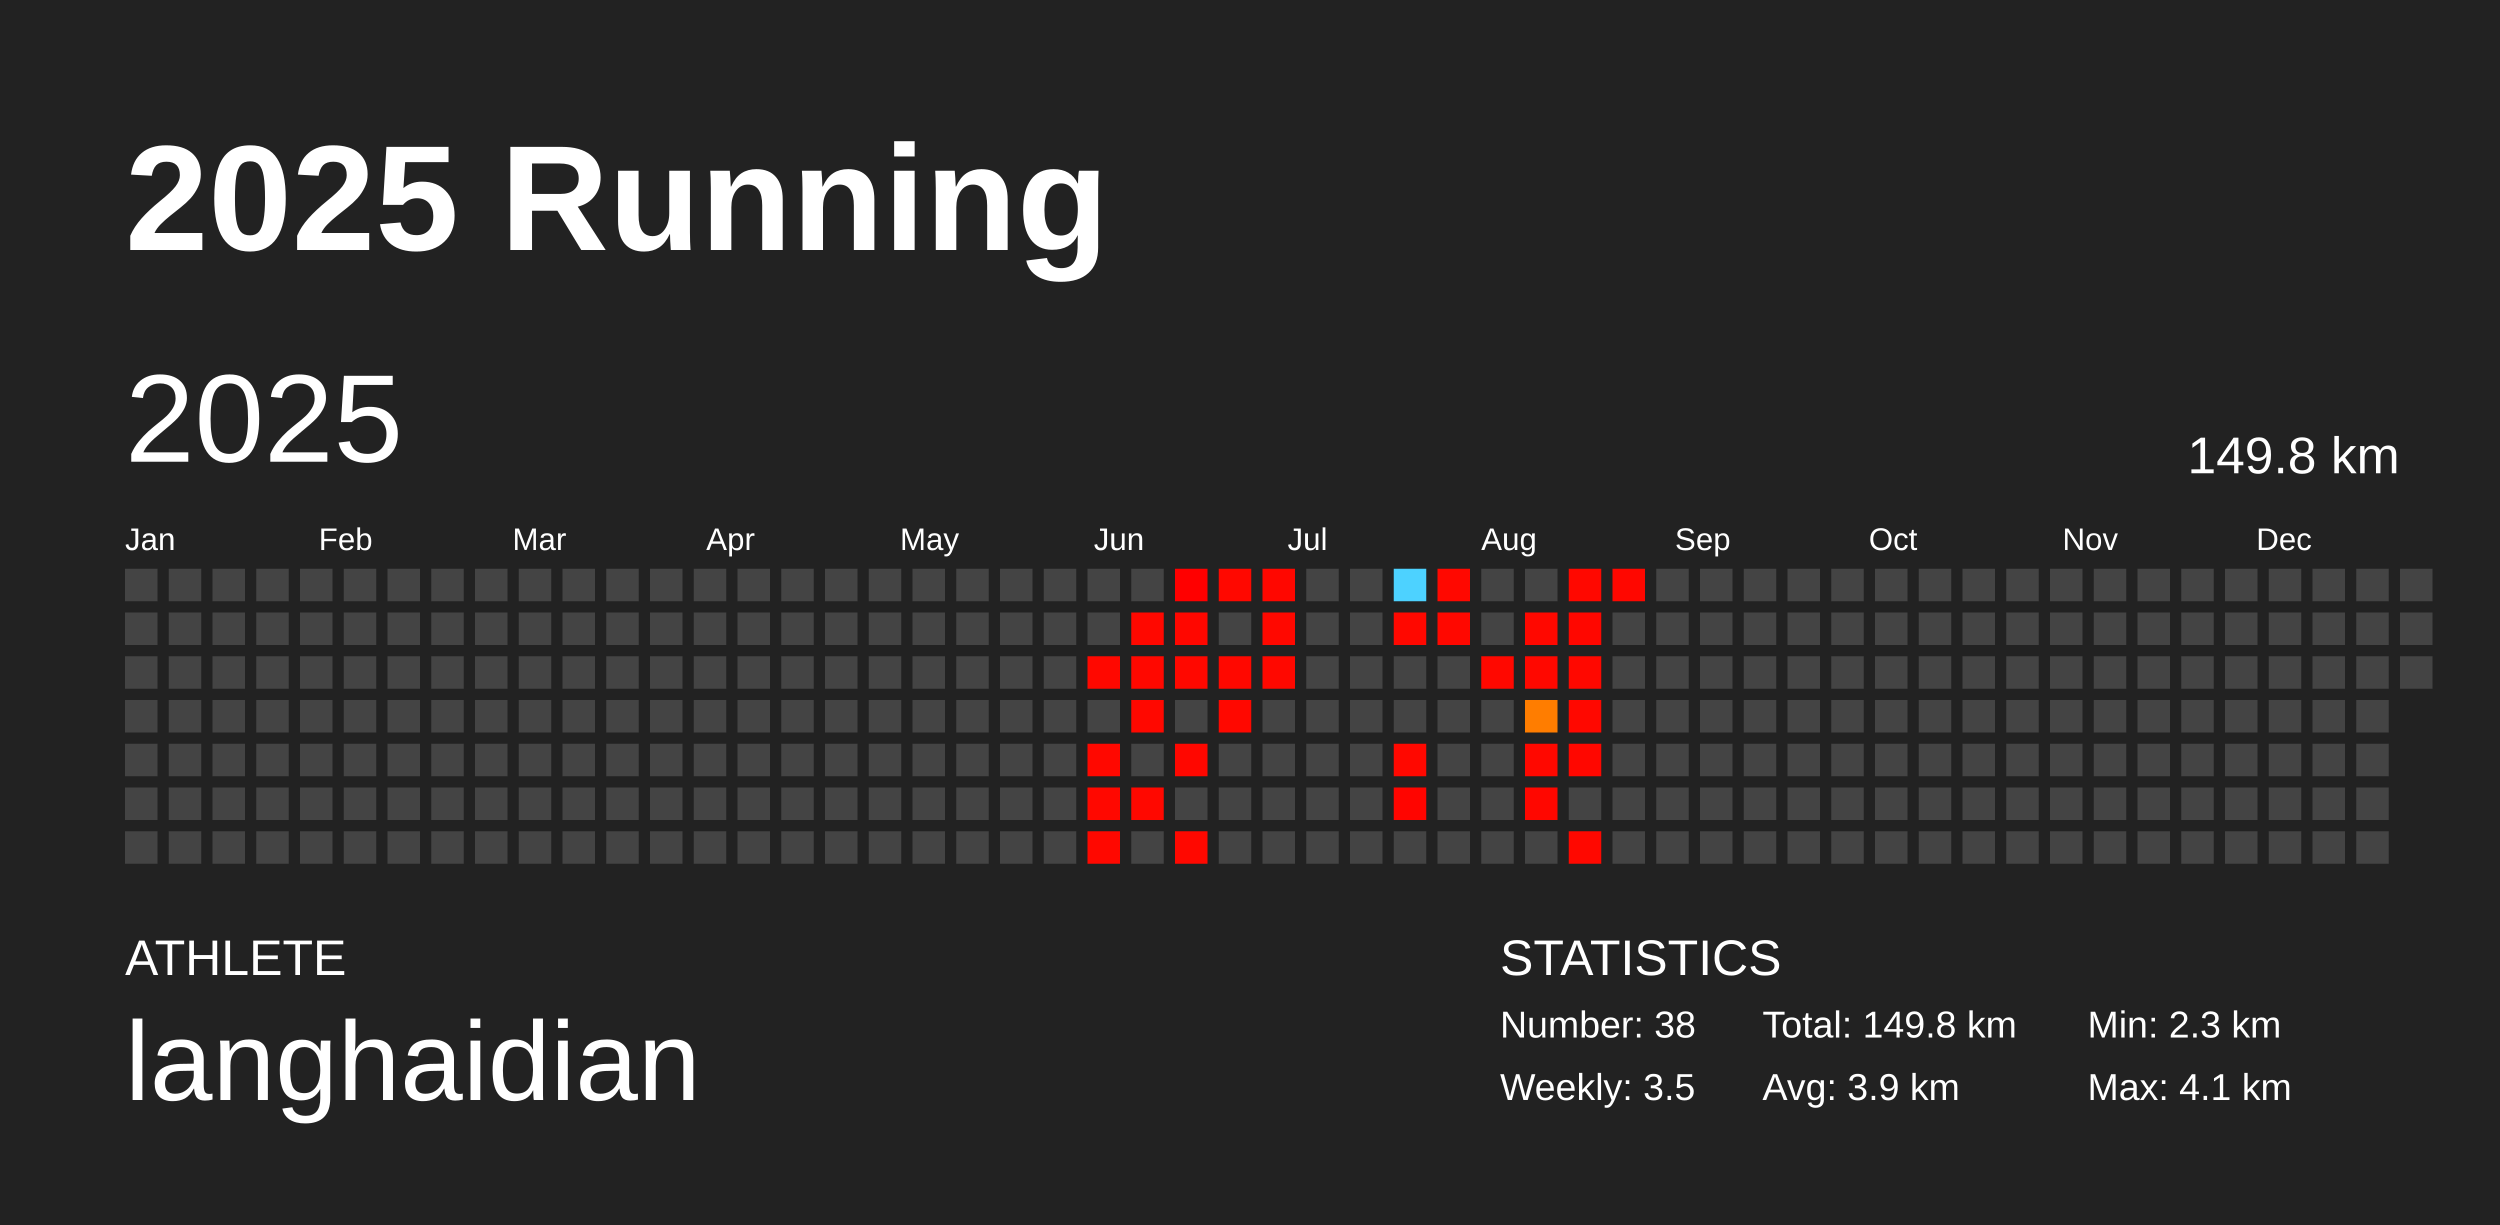
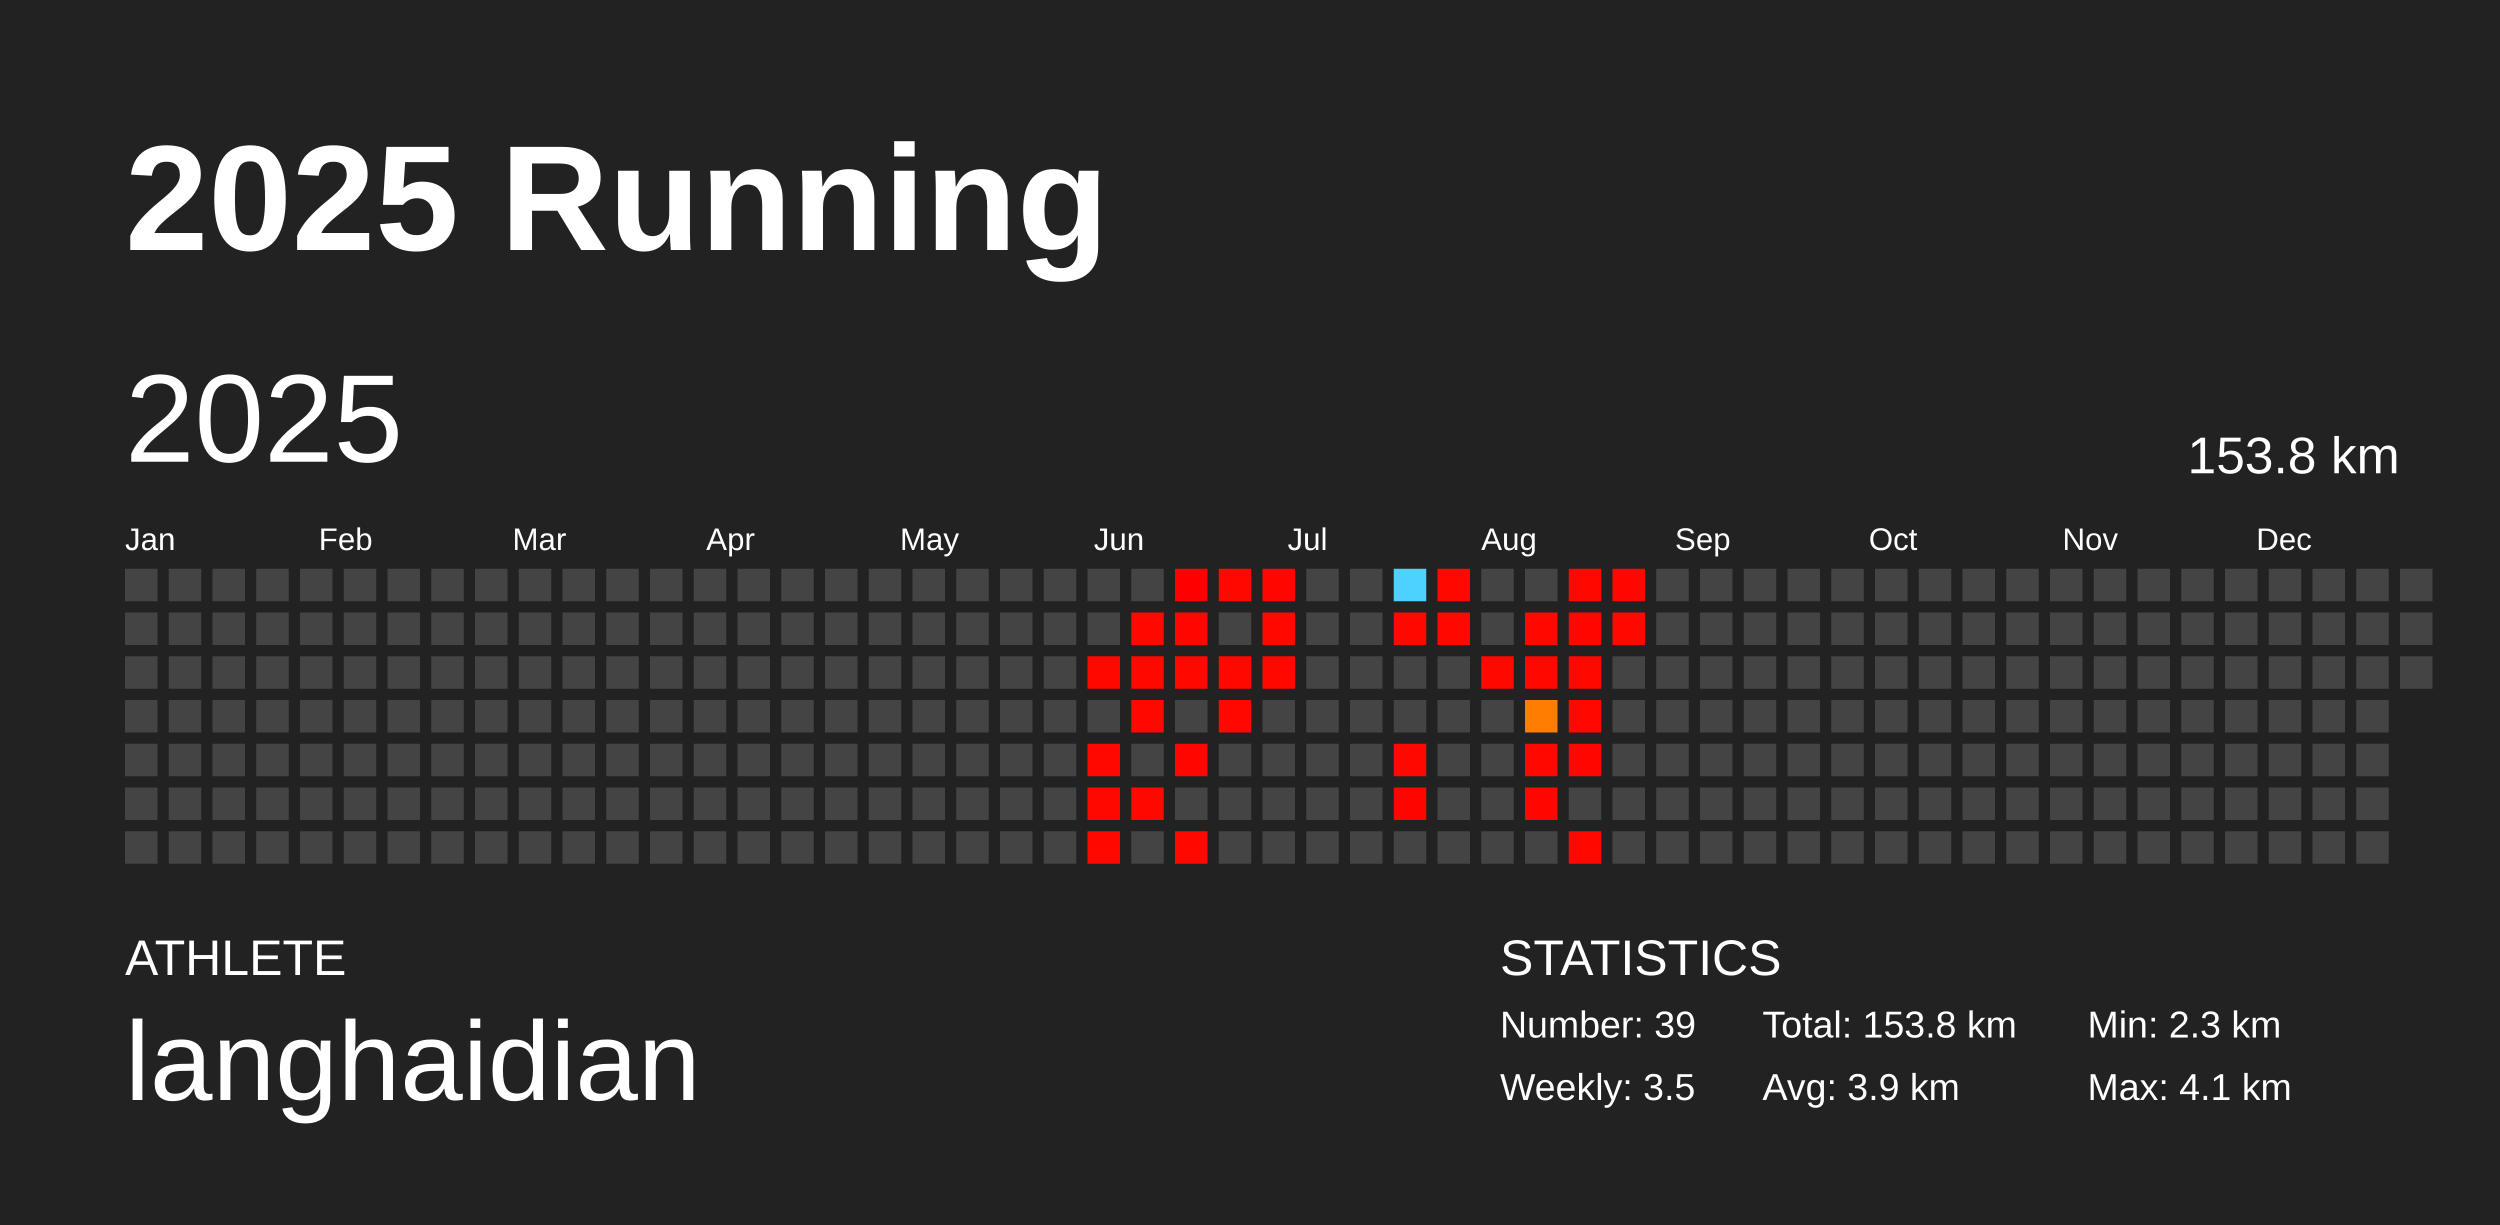
<svg xmlns="http://www.w3.org/2000/svg" baseProfile="full" height="98mm" version="1.1" viewBox="0,0,200,98" width="200mm">
  <defs />
  <rect fill="#222222" height="98" width="200" x="0" y="0" />
  <text fill="#FFFFFF" style="font-size:12px; font-family:Arial; font-weight:bold;" x="10" y="20">2025 Running</text>
  <text fill="#FFFFFF" style="font-size:4px; font-family:Arial" x="10" y="78">ATHLETE</text>
  <text fill="#FFFFFF" style="font-size:9px; font-family:Arial" x="10" y="88">langhaidian</text>
  <text fill="#FFFFFF" style="font-size:4px; font-family:Arial" x="120" y="78">STATISTICS</text>
-   <text fill="#FFFFFF" style="font-size:3px; font-family:Arial" x="120" y="83">Number: 38</text>
+   <text fill="#FFFFFF" style="font-size:3px; font-family:Arial" x="120" y="83">Number: 39</text>
  <text fill="#FFFFFF" style="font-size:3px; font-family:Arial" x="120" y="88">Weekly: 3.5</text>
-   <text fill="#FFFFFF" style="font-size:3px; font-family:Arial" x="141" y="83">Total: 149.8 km</text>
+   <text fill="#FFFFFF" style="font-size:3px; font-family:Arial" x="141" y="83">Total: 153.8 km</text>
  <text fill="#FFFFFF" style="font-size:3px; font-family:Arial" x="141" y="88">Avg: 3.9 km</text>
  <text fill="#FFFFFF" style="font-size:3px; font-family:Arial" x="167" y="83">Min: 2.3 km</text>
  <text fill="#FFFFFF" style="font-size:3px; font-family:Arial" x="167" y="88">Max: 4.1 km</text>
  <text dominant-baseline="hanging" fill="#FFFFFF" style="font-size:10.0px; font-family:Arial;" x="10" y="30">2025</text>
-   <text dominant-baseline="hanging" fill="#FFFFFF" style="font-size:4.125px; font-family:Arial;" x="175" y="35">149.8 km</text>
+   <text dominant-baseline="hanging" fill="#FFFFFF" style="font-size:4.125px; font-family:Arial;" x="175" y="35">153.8 km</text>
  <text fill="#FFFFFF" style="font-size:2.5px; font-family:Arial" x="10.0" y="44">Jan</text>
  <text fill="#FFFFFF" style="font-size:2.5px; font-family:Arial" x="25.5" y="44">Feb</text>
  <text fill="#FFFFFF" style="font-size:2.5px; font-family:Arial" x="41.0" y="44">Mar</text>
  <text fill="#FFFFFF" style="font-size:2.5px; font-family:Arial" x="56.5" y="44">Apr</text>
  <text fill="#FFFFFF" style="font-size:2.5px; font-family:Arial" x="72.0" y="44">May</text>
  <text fill="#FFFFFF" style="font-size:2.5px; font-family:Arial" x="87.5" y="44">Jun</text>
  <text fill="#FFFFFF" style="font-size:2.5px; font-family:Arial" x="103.0" y="44">Jul</text>
  <text fill="#FFFFFF" style="font-size:2.5px; font-family:Arial" x="118.5" y="44">Aug</text>
  <text fill="#FFFFFF" style="font-size:2.5px; font-family:Arial" x="134.0" y="44">Sep</text>
  <text fill="#FFFFFF" style="font-size:2.5px; font-family:Arial" x="149.5" y="44">Oct</text>
  <text fill="#FFFFFF" style="font-size:2.5px; font-family:Arial" x="165.0" y="44">Nov</text>
  <text fill="#FFFFFF" style="font-size:2.5px; font-family:Arial" x="180.5" y="44">Dec</text>
  <rect fill="#444444" height="2.6" width="2.6" x="10.0" y="45.5" />
  <rect fill="#444444" height="2.6" width="2.6" x="10.0" y="49.0" />
  <rect fill="#444444" height="2.6" width="2.6" x="10.0" y="52.5" />
  <rect fill="#444444" height="2.6" width="2.6" x="10.0" y="56.0" />
  <rect fill="#444444" height="2.6" width="2.6" x="10.0" y="59.5" />
  <rect fill="#444444" height="2.6" width="2.6" x="10.0" y="63.0" />
  <rect fill="#444444" height="2.6" width="2.6" x="10.0" y="66.5" />
  <rect fill="#444444" height="2.6" width="2.6" x="13.5" y="45.5" />
  <rect fill="#444444" height="2.6" width="2.6" x="13.5" y="49.0" />
  <rect fill="#444444" height="2.6" width="2.6" x="13.5" y="52.5" />
  <rect fill="#444444" height="2.6" width="2.6" x="13.5" y="56.0" />
  <rect fill="#444444" height="2.6" width="2.6" x="13.5" y="59.5" />
  <rect fill="#444444" height="2.6" width="2.6" x="13.5" y="63.0" />
  <rect fill="#444444" height="2.6" width="2.6" x="13.5" y="66.5" />
  <rect fill="#444444" height="2.6" width="2.6" x="17.0" y="45.5" />
  <rect fill="#444444" height="2.6" width="2.6" x="17.0" y="49.0" />
  <rect fill="#444444" height="2.6" width="2.6" x="17.0" y="52.5" />
  <rect fill="#444444" height="2.6" width="2.6" x="17.0" y="56.0" />
  <rect fill="#444444" height="2.6" width="2.6" x="17.0" y="59.5" />
  <rect fill="#444444" height="2.6" width="2.6" x="17.0" y="63.0" />
  <rect fill="#444444" height="2.6" width="2.6" x="17.0" y="66.5" />
  <rect fill="#444444" height="2.6" width="2.6" x="20.5" y="45.5" />
  <rect fill="#444444" height="2.6" width="2.6" x="20.5" y="49.0" />
  <rect fill="#444444" height="2.6" width="2.6" x="20.5" y="52.5" />
  <rect fill="#444444" height="2.6" width="2.6" x="20.5" y="56.0" />
  <rect fill="#444444" height="2.6" width="2.6" x="20.5" y="59.5" />
  <rect fill="#444444" height="2.6" width="2.6" x="20.5" y="63.0" />
  <rect fill="#444444" height="2.6" width="2.6" x="20.5" y="66.5" />
  <rect fill="#444444" height="2.6" width="2.6" x="24.0" y="45.5" />
  <rect fill="#444444" height="2.6" width="2.6" x="24.0" y="49.0" />
  <rect fill="#444444" height="2.6" width="2.6" x="24.0" y="52.5" />
  <rect fill="#444444" height="2.6" width="2.6" x="24.0" y="56.0" />
  <rect fill="#444444" height="2.6" width="2.6" x="24.0" y="59.5" />
  <rect fill="#444444" height="2.6" width="2.6" x="24.0" y="63.0" />
  <rect fill="#444444" height="2.6" width="2.6" x="24.0" y="66.5" />
  <rect fill="#444444" height="2.6" width="2.6" x="27.5" y="45.5" />
  <rect fill="#444444" height="2.6" width="2.6" x="27.5" y="49.0" />
  <rect fill="#444444" height="2.6" width="2.6" x="27.5" y="52.5" />
  <rect fill="#444444" height="2.6" width="2.6" x="27.5" y="56.0" />
  <rect fill="#444444" height="2.6" width="2.6" x="27.5" y="59.5" />
  <rect fill="#444444" height="2.6" width="2.6" x="27.5" y="63.0" />
  <rect fill="#444444" height="2.6" width="2.6" x="27.5" y="66.5" />
  <rect fill="#444444" height="2.6" width="2.6" x="31.0" y="45.5" />
  <rect fill="#444444" height="2.6" width="2.6" x="31.0" y="49.0" />
  <rect fill="#444444" height="2.6" width="2.6" x="31.0" y="52.5" />
  <rect fill="#444444" height="2.6" width="2.6" x="31.0" y="56.0" />
  <rect fill="#444444" height="2.6" width="2.6" x="31.0" y="59.5" />
  <rect fill="#444444" height="2.6" width="2.6" x="31.0" y="63.0" />
  <rect fill="#444444" height="2.6" width="2.6" x="31.0" y="66.5" />
  <rect fill="#444444" height="2.6" width="2.6" x="34.5" y="45.5" />
  <rect fill="#444444" height="2.6" width="2.6" x="34.5" y="49.0" />
  <rect fill="#444444" height="2.6" width="2.6" x="34.5" y="52.5" />
  <rect fill="#444444" height="2.6" width="2.6" x="34.5" y="56.0" />
  <rect fill="#444444" height="2.6" width="2.6" x="34.5" y="59.5" />
  <rect fill="#444444" height="2.6" width="2.6" x="34.5" y="63.0" />
  <rect fill="#444444" height="2.6" width="2.6" x="34.5" y="66.5" />
  <rect fill="#444444" height="2.6" width="2.6" x="38.0" y="45.5" />
  <rect fill="#444444" height="2.6" width="2.6" x="38.0" y="49.0" />
  <rect fill="#444444" height="2.6" width="2.6" x="38.0" y="52.5" />
  <rect fill="#444444" height="2.6" width="2.6" x="38.0" y="56.0" />
  <rect fill="#444444" height="2.6" width="2.6" x="38.0" y="59.5" />
  <rect fill="#444444" height="2.6" width="2.6" x="38.0" y="63.0" />
  <rect fill="#444444" height="2.6" width="2.6" x="38.0" y="66.5" />
  <rect fill="#444444" height="2.6" width="2.6" x="41.5" y="45.5" />
  <rect fill="#444444" height="2.6" width="2.6" x="41.5" y="49.0" />
  <rect fill="#444444" height="2.6" width="2.6" x="41.5" y="52.5" />
  <rect fill="#444444" height="2.6" width="2.6" x="41.5" y="56.0" />
  <rect fill="#444444" height="2.6" width="2.6" x="41.5" y="59.5" />
  <rect fill="#444444" height="2.6" width="2.6" x="41.5" y="63.0" />
  <rect fill="#444444" height="2.6" width="2.6" x="41.5" y="66.5" />
  <rect fill="#444444" height="2.6" width="2.6" x="45.0" y="45.5" />
  <rect fill="#444444" height="2.6" width="2.6" x="45.0" y="49.0" />
  <rect fill="#444444" height="2.6" width="2.6" x="45.0" y="52.5" />
  <rect fill="#444444" height="2.6" width="2.6" x="45.0" y="56.0" />
  <rect fill="#444444" height="2.6" width="2.6" x="45.0" y="59.5" />
  <rect fill="#444444" height="2.6" width="2.6" x="45.0" y="63.0" />
  <rect fill="#444444" height="2.6" width="2.6" x="45.0" y="66.5" />
  <rect fill="#444444" height="2.6" width="2.6" x="48.5" y="45.5" />
  <rect fill="#444444" height="2.6" width="2.6" x="48.5" y="49.0" />
  <rect fill="#444444" height="2.6" width="2.6" x="48.5" y="52.5" />
  <rect fill="#444444" height="2.6" width="2.6" x="48.5" y="56.0" />
  <rect fill="#444444" height="2.6" width="2.6" x="48.5" y="59.5" />
  <rect fill="#444444" height="2.6" width="2.6" x="48.5" y="63.0" />
  <rect fill="#444444" height="2.6" width="2.6" x="48.5" y="66.5" />
  <rect fill="#444444" height="2.6" width="2.6" x="52.0" y="45.5" />
  <rect fill="#444444" height="2.6" width="2.6" x="52.0" y="49.0" />
  <rect fill="#444444" height="2.6" width="2.6" x="52.0" y="52.5" />
  <rect fill="#444444" height="2.6" width="2.6" x="52.0" y="56.0" />
  <rect fill="#444444" height="2.6" width="2.6" x="52.0" y="59.5" />
  <rect fill="#444444" height="2.6" width="2.6" x="52.0" y="63.0" />
  <rect fill="#444444" height="2.6" width="2.6" x="52.0" y="66.5" />
  <rect fill="#444444" height="2.6" width="2.6" x="55.5" y="45.5" />
  <rect fill="#444444" height="2.6" width="2.6" x="55.5" y="49.0" />
  <rect fill="#444444" height="2.6" width="2.6" x="55.5" y="52.5" />
  <rect fill="#444444" height="2.6" width="2.6" x="55.5" y="56.0" />
  <rect fill="#444444" height="2.6" width="2.6" x="55.5" y="59.5" />
  <rect fill="#444444" height="2.6" width="2.6" x="55.5" y="63.0" />
  <rect fill="#444444" height="2.6" width="2.6" x="55.5" y="66.5" />
  <rect fill="#444444" height="2.6" width="2.6" x="59.0" y="45.5" />
  <rect fill="#444444" height="2.6" width="2.6" x="59.0" y="49.0" />
  <rect fill="#444444" height="2.6" width="2.6" x="59.0" y="52.5" />
  <rect fill="#444444" height="2.6" width="2.6" x="59.0" y="56.0" />
  <rect fill="#444444" height="2.6" width="2.6" x="59.0" y="59.5" />
  <rect fill="#444444" height="2.6" width="2.6" x="59.0" y="63.0" />
  <rect fill="#444444" height="2.6" width="2.6" x="59.0" y="66.5" />
  <rect fill="#444444" height="2.6" width="2.6" x="62.5" y="45.5" />
  <rect fill="#444444" height="2.6" width="2.6" x="62.5" y="49.0" />
  <rect fill="#444444" height="2.6" width="2.6" x="62.5" y="52.5" />
  <rect fill="#444444" height="2.6" width="2.6" x="62.5" y="56.0" />
  <rect fill="#444444" height="2.6" width="2.6" x="62.5" y="59.5" />
  <rect fill="#444444" height="2.6" width="2.6" x="62.5" y="63.0" />
  <rect fill="#444444" height="2.6" width="2.6" x="62.5" y="66.5" />
  <rect fill="#444444" height="2.6" width="2.6" x="66.0" y="45.5" />
  <rect fill="#444444" height="2.6" width="2.6" x="66.0" y="49.0" />
  <rect fill="#444444" height="2.6" width="2.6" x="66.0" y="52.5" />
  <rect fill="#444444" height="2.6" width="2.6" x="66.0" y="56.0" />
  <rect fill="#444444" height="2.6" width="2.6" x="66.0" y="59.5" />
  <rect fill="#444444" height="2.6" width="2.6" x="66.0" y="63.0" />
  <rect fill="#444444" height="2.6" width="2.6" x="66.0" y="66.5" />
  <rect fill="#444444" height="2.6" width="2.6" x="69.5" y="45.5" />
  <rect fill="#444444" height="2.6" width="2.6" x="69.5" y="49.0" />
  <rect fill="#444444" height="2.6" width="2.6" x="69.5" y="52.5" />
  <rect fill="#444444" height="2.6" width="2.6" x="69.5" y="56.0" />
  <rect fill="#444444" height="2.6" width="2.6" x="69.5" y="59.5" />
  <rect fill="#444444" height="2.6" width="2.6" x="69.5" y="63.0" />
  <rect fill="#444444" height="2.6" width="2.6" x="69.5" y="66.5" />
  <rect fill="#444444" height="2.6" width="2.6" x="73.0" y="45.5" />
  <rect fill="#444444" height="2.6" width="2.6" x="73.0" y="49.0" />
  <rect fill="#444444" height="2.6" width="2.6" x="73.0" y="52.5" />
  <rect fill="#444444" height="2.6" width="2.6" x="73.0" y="56.0" />
  <rect fill="#444444" height="2.6" width="2.6" x="73.0" y="59.5" />
  <rect fill="#444444" height="2.6" width="2.6" x="73.0" y="63.0" />
  <rect fill="#444444" height="2.6" width="2.6" x="73.0" y="66.5" />
  <rect fill="#444444" height="2.6" width="2.6" x="76.5" y="45.5" />
  <rect fill="#444444" height="2.6" width="2.6" x="76.5" y="49.0" />
  <rect fill="#444444" height="2.6" width="2.6" x="76.5" y="52.5" />
  <rect fill="#444444" height="2.6" width="2.6" x="76.5" y="56.0" />
  <rect fill="#444444" height="2.6" width="2.6" x="76.5" y="59.5" />
  <rect fill="#444444" height="2.6" width="2.6" x="76.5" y="63.0" />
  <rect fill="#444444" height="2.6" width="2.6" x="76.5" y="66.5" />
  <rect fill="#444444" height="2.6" width="2.6" x="80.0" y="45.5" />
  <rect fill="#444444" height="2.6" width="2.6" x="80.0" y="49.0" />
  <rect fill="#444444" height="2.6" width="2.6" x="80.0" y="52.5" />
  <rect fill="#444444" height="2.6" width="2.6" x="80.0" y="56.0" />
  <rect fill="#444444" height="2.6" width="2.6" x="80.0" y="59.5" />
  <rect fill="#444444" height="2.6" width="2.6" x="80.0" y="63.0" />
  <rect fill="#444444" height="2.6" width="2.6" x="80.0" y="66.5" />
  <rect fill="#444444" height="2.6" width="2.6" x="83.5" y="45.5" />
  <rect fill="#444444" height="2.6" width="2.6" x="83.5" y="49.0" />
  <rect fill="#444444" height="2.6" width="2.6" x="83.5" y="52.5" />
  <rect fill="#444444" height="2.6" width="2.6" x="83.5" y="56.0" />
  <rect fill="#444444" height="2.6" width="2.6" x="83.5" y="59.5" />
  <rect fill="#444444" height="2.6" width="2.6" x="83.5" y="63.0" />
  <rect fill="#444444" height="2.6" width="2.6" x="83.5" y="66.5" />
  <rect fill="#444444" height="2.6" width="2.6" x="87.0" y="45.5" />
  <rect fill="#444444" height="2.6" width="2.6" x="87.0" y="49.0" />
  <rect fill="#ff0800" height="2.6" width="2.6" x="87.0" y="52.5" />
  <rect fill="#444444" height="2.6" width="2.6" x="87.0" y="56.0" />
  <rect fill="#ff0800" height="2.6" width="2.6" x="87.0" y="59.5" />
  <rect fill="#ff0800" height="2.6" width="2.6" x="87.0" y="63.0" />
  <rect fill="#ff0800" height="2.6" width="2.6" x="87.0" y="66.5" />
  <rect fill="#444444" height="2.6" width="2.6" x="90.5" y="45.5" />
  <rect fill="#ff0800" height="2.6" width="2.6" x="90.5" y="49.0" />
  <rect fill="#ff0800" height="2.6" width="2.6" x="90.5" y="52.5" />
  <rect fill="#ff0800" height="2.6" width="2.6" x="90.5" y="56.0" />
  <rect fill="#444444" height="2.6" width="2.6" x="90.5" y="59.5" />
  <rect fill="#ff0800" height="2.6" width="2.6" x="90.5" y="63.0" />
  <rect fill="#444444" height="2.6" width="2.6" x="90.5" y="66.5" />
  <rect fill="#ff0000" height="2.6" width="2.6" x="94.0" y="45.5" />
  <rect fill="#ff0700" height="2.6" width="2.6" x="94.0" y="49.0" />
  <rect fill="#ff0800" height="2.6" width="2.6" x="94.0" y="52.5" />
  <rect fill="#444444" height="2.6" width="2.6" x="94.0" y="56.0" />
  <rect fill="#ff0700" height="2.6" width="2.6" x="94.0" y="59.5" />
  <rect fill="#444444" height="2.6" width="2.6" x="94.0" y="63.0" />
  <rect fill="#ff0800" height="2.6" width="2.6" x="94.0" y="66.5" />
  <rect fill="#ff0800" height="2.6" width="2.6" x="97.5" y="45.5" />
  <rect fill="#444444" height="2.6" width="2.6" x="97.5" y="49.0" />
  <rect fill="#ff0800" height="2.6" width="2.6" x="97.5" y="52.5" />
  <rect fill="#ff0800" height="2.6" width="2.6" x="97.5" y="56.0" />
  <rect fill="#444444" height="2.6" width="2.6" x="97.5" y="59.5" />
  <rect fill="#444444" height="2.6" width="2.6" x="97.5" y="63.0" />
  <rect fill="#444444" height="2.6" width="2.6" x="97.5" y="66.5" />
  <rect fill="#ff0700" height="2.6" width="2.6" x="101.0" y="45.5" />
  <rect fill="#ff0800" height="2.6" width="2.6" x="101.0" y="49.0" />
  <rect fill="#ff0800" height="2.6" width="2.6" x="101.0" y="52.5" />
  <rect fill="#444444" height="2.6" width="2.6" x="101.0" y="56.0" />
  <rect fill="#444444" height="2.6" width="2.6" x="101.0" y="59.5" />
  <rect fill="#444444" height="2.6" width="2.6" x="101.0" y="63.0" />
  <rect fill="#444444" height="2.6" width="2.6" x="101.0" y="66.5" />
  <rect fill="#444444" height="2.6" width="2.6" x="104.5" y="45.5" />
  <rect fill="#444444" height="2.6" width="2.6" x="104.5" y="49.0" />
  <rect fill="#444444" height="2.6" width="2.6" x="104.5" y="52.5" />
  <rect fill="#444444" height="2.6" width="2.6" x="104.5" y="56.0" />
  <rect fill="#444444" height="2.6" width="2.6" x="104.5" y="59.5" />
  <rect fill="#444444" height="2.6" width="2.6" x="104.5" y="63.0" />
  <rect fill="#444444" height="2.6" width="2.6" x="104.5" y="66.5" />
  <rect fill="#444444" height="2.6" width="2.6" x="108.0" y="45.5" />
  <rect fill="#444444" height="2.6" width="2.6" x="108.0" y="49.0" />
  <rect fill="#444444" height="2.6" width="2.6" x="108.0" y="52.5" />
  <rect fill="#444444" height="2.6" width="2.6" x="108.0" y="56.0" />
  <rect fill="#444444" height="2.6" width="2.6" x="108.0" y="59.5" />
  <rect fill="#444444" height="2.6" width="2.6" x="108.0" y="63.0" />
  <rect fill="#444444" height="2.6" width="2.6" x="108.0" y="66.5" />
  <rect fill="#4dd2ff" height="2.6" width="2.6" x="111.5" y="45.5" />
  <rect fill="#ff0800" height="2.6" width="2.6" x="111.5" y="49.0" />
  <rect fill="#444444" height="2.6" width="2.6" x="111.5" y="52.5" />
  <rect fill="#444444" height="2.6" width="2.6" x="111.5" y="56.0" />
  <rect fill="#ff0800" height="2.6" width="2.6" x="111.5" y="59.5" />
  <rect fill="#ff0500" height="2.6" width="2.6" x="111.5" y="63.0" />
  <rect fill="#444444" height="2.6" width="2.6" x="111.5" y="66.5" />
  <rect fill="#ff0800" height="2.6" width="2.6" x="115.0" y="45.5" />
  <rect fill="#ff0800" height="2.6" width="2.6" x="115.0" y="49.0" />
  <rect fill="#444444" height="2.6" width="2.6" x="115.0" y="52.5" />
  <rect fill="#444444" height="2.6" width="2.6" x="115.0" y="56.0" />
  <rect fill="#444444" height="2.6" width="2.6" x="115.0" y="59.5" />
  <rect fill="#444444" height="2.6" width="2.6" x="115.0" y="63.0" />
  <rect fill="#444444" height="2.6" width="2.6" x="115.0" y="66.5" />
  <rect fill="#444444" height="2.6" width="2.6" x="118.5" y="45.5" />
  <rect fill="#444444" height="2.6" width="2.6" x="118.5" y="49.0" />
  <rect fill="#ff0800" height="2.6" width="2.6" x="118.5" y="52.5" />
  <rect fill="#444444" height="2.6" width="2.6" x="118.5" y="56.0" />
  <rect fill="#444444" height="2.6" width="2.6" x="118.5" y="59.5" />
  <rect fill="#444444" height="2.6" width="2.6" x="118.5" y="63.0" />
  <rect fill="#444444" height="2.6" width="2.6" x="118.5" y="66.5" />
  <rect fill="#444444" height="2.6" width="2.6" x="122.0" y="45.5" />
  <rect fill="#ff0800" height="2.6" width="2.6" x="122.0" y="49.0" />
  <rect fill="#ff0800" height="2.6" width="2.6" x="122.0" y="52.5" />
  <rect fill="#ff7d00" height="2.6" width="2.6" x="122.0" y="56.0" />
  <rect fill="#ff0800" height="2.6" width="2.6" x="122.0" y="59.5" />
  <rect fill="#ff0700" height="2.6" width="2.6" x="122.0" y="63.0" />
  <rect fill="#444444" height="2.6" width="2.6" x="122.0" y="66.5" />
  <rect fill="#ff0800" height="2.6" width="2.6" x="125.5" y="45.5" />
  <rect fill="#ff0700" height="2.6" width="2.6" x="125.5" y="49.0" />
  <rect fill="#ff0800" height="2.6" width="2.6" x="125.5" y="52.5" />
  <rect fill="#ff0800" height="2.6" width="2.6" x="125.5" y="56.0" />
  <rect fill="#ff0700" height="2.6" width="2.6" x="125.5" y="59.5" />
  <rect fill="#444444" height="2.6" width="2.6" x="125.5" y="63.0" />
  <rect fill="#ff0800" height="2.6" width="2.6" x="125.5" y="66.5" />
  <rect fill="#ff0700" height="2.6" width="2.6" x="129.0" y="45.5" />
-   <rect fill="#444444" height="2.6" width="2.6" x="129.0" y="49.0" />
+   <rect fill="#ff0800" height="2.6" width="2.6" x="129.0" y="49.0" />
  <rect fill="#444444" height="2.6" width="2.6" x="129.0" y="52.5" />
  <rect fill="#444444" height="2.6" width="2.6" x="129.0" y="56.0" />
  <rect fill="#444444" height="2.6" width="2.6" x="129.0" y="59.5" />
  <rect fill="#444444" height="2.6" width="2.6" x="129.0" y="63.0" />
  <rect fill="#444444" height="2.6" width="2.6" x="129.0" y="66.5" />
  <rect fill="#444444" height="2.6" width="2.6" x="132.5" y="45.5" />
  <rect fill="#444444" height="2.6" width="2.6" x="132.5" y="49.0" />
  <rect fill="#444444" height="2.6" width="2.6" x="132.5" y="52.5" />
  <rect fill="#444444" height="2.6" width="2.6" x="132.5" y="56.0" />
  <rect fill="#444444" height="2.6" width="2.6" x="132.5" y="59.5" />
  <rect fill="#444444" height="2.6" width="2.6" x="132.5" y="63.0" />
  <rect fill="#444444" height="2.6" width="2.6" x="132.5" y="66.5" />
  <rect fill="#444444" height="2.6" width="2.6" x="136.0" y="45.5" />
  <rect fill="#444444" height="2.6" width="2.6" x="136.0" y="49.0" />
  <rect fill="#444444" height="2.6" width="2.6" x="136.0" y="52.5" />
  <rect fill="#444444" height="2.6" width="2.6" x="136.0" y="56.0" />
  <rect fill="#444444" height="2.6" width="2.6" x="136.0" y="59.5" />
  <rect fill="#444444" height="2.6" width="2.6" x="136.0" y="63.0" />
  <rect fill="#444444" height="2.6" width="2.6" x="136.0" y="66.5" />
  <rect fill="#444444" height="2.6" width="2.6" x="139.5" y="45.5" />
  <rect fill="#444444" height="2.6" width="2.6" x="139.5" y="49.0" />
  <rect fill="#444444" height="2.6" width="2.6" x="139.5" y="52.5" />
  <rect fill="#444444" height="2.6" width="2.6" x="139.5" y="56.0" />
  <rect fill="#444444" height="2.6" width="2.6" x="139.5" y="59.5" />
  <rect fill="#444444" height="2.6" width="2.6" x="139.5" y="63.0" />
  <rect fill="#444444" height="2.6" width="2.6" x="139.5" y="66.5" />
  <rect fill="#444444" height="2.6" width="2.6" x="143.0" y="45.5" />
  <rect fill="#444444" height="2.6" width="2.6" x="143.0" y="49.0" />
  <rect fill="#444444" height="2.6" width="2.6" x="143.0" y="52.5" />
  <rect fill="#444444" height="2.6" width="2.6" x="143.0" y="56.0" />
  <rect fill="#444444" height="2.6" width="2.6" x="143.0" y="59.5" />
  <rect fill="#444444" height="2.6" width="2.6" x="143.0" y="63.0" />
  <rect fill="#444444" height="2.6" width="2.6" x="143.0" y="66.5" />
  <rect fill="#444444" height="2.6" width="2.6" x="146.5" y="45.5" />
  <rect fill="#444444" height="2.6" width="2.6" x="146.5" y="49.0" />
  <rect fill="#444444" height="2.6" width="2.6" x="146.5" y="52.5" />
  <rect fill="#444444" height="2.6" width="2.6" x="146.5" y="56.0" />
  <rect fill="#444444" height="2.6" width="2.6" x="146.5" y="59.5" />
  <rect fill="#444444" height="2.6" width="2.6" x="146.5" y="63.0" />
  <rect fill="#444444" height="2.6" width="2.6" x="146.5" y="66.5" />
  <rect fill="#444444" height="2.6" width="2.6" x="150.0" y="45.5" />
  <rect fill="#444444" height="2.6" width="2.6" x="150.0" y="49.0" />
  <rect fill="#444444" height="2.6" width="2.6" x="150.0" y="52.5" />
  <rect fill="#444444" height="2.6" width="2.6" x="150.0" y="56.0" />
  <rect fill="#444444" height="2.6" width="2.6" x="150.0" y="59.5" />
  <rect fill="#444444" height="2.6" width="2.6" x="150.0" y="63.0" />
  <rect fill="#444444" height="2.6" width="2.6" x="150.0" y="66.5" />
  <rect fill="#444444" height="2.6" width="2.6" x="153.5" y="45.5" />
  <rect fill="#444444" height="2.6" width="2.6" x="153.5" y="49.0" />
  <rect fill="#444444" height="2.6" width="2.6" x="153.5" y="52.5" />
  <rect fill="#444444" height="2.6" width="2.6" x="153.5" y="56.0" />
  <rect fill="#444444" height="2.6" width="2.6" x="153.5" y="59.5" />
  <rect fill="#444444" height="2.6" width="2.6" x="153.5" y="63.0" />
  <rect fill="#444444" height="2.6" width="2.6" x="153.5" y="66.5" />
  <rect fill="#444444" height="2.6" width="2.6" x="157.0" y="45.5" />
  <rect fill="#444444" height="2.6" width="2.6" x="157.0" y="49.0" />
  <rect fill="#444444" height="2.6" width="2.6" x="157.0" y="52.5" />
  <rect fill="#444444" height="2.6" width="2.6" x="157.0" y="56.0" />
  <rect fill="#444444" height="2.6" width="2.6" x="157.0" y="59.5" />
  <rect fill="#444444" height="2.6" width="2.6" x="157.0" y="63.0" />
  <rect fill="#444444" height="2.6" width="2.6" x="157.0" y="66.5" />
  <rect fill="#444444" height="2.6" width="2.6" x="160.5" y="45.5" />
  <rect fill="#444444" height="2.6" width="2.6" x="160.5" y="49.0" />
  <rect fill="#444444" height="2.6" width="2.6" x="160.5" y="52.5" />
  <rect fill="#444444" height="2.6" width="2.6" x="160.5" y="56.0" />
  <rect fill="#444444" height="2.6" width="2.6" x="160.5" y="59.5" />
  <rect fill="#444444" height="2.6" width="2.6" x="160.5" y="63.0" />
  <rect fill="#444444" height="2.6" width="2.6" x="160.5" y="66.5" />
  <rect fill="#444444" height="2.6" width="2.6" x="164.0" y="45.5" />
  <rect fill="#444444" height="2.6" width="2.6" x="164.0" y="49.0" />
  <rect fill="#444444" height="2.6" width="2.6" x="164.0" y="52.5" />
  <rect fill="#444444" height="2.6" width="2.6" x="164.0" y="56.0" />
  <rect fill="#444444" height="2.6" width="2.6" x="164.0" y="59.5" />
  <rect fill="#444444" height="2.6" width="2.6" x="164.0" y="63.0" />
  <rect fill="#444444" height="2.6" width="2.6" x="164.0" y="66.5" />
  <rect fill="#444444" height="2.6" width="2.6" x="167.5" y="45.5" />
  <rect fill="#444444" height="2.6" width="2.6" x="167.5" y="49.0" />
  <rect fill="#444444" height="2.6" width="2.6" x="167.5" y="52.5" />
  <rect fill="#444444" height="2.6" width="2.6" x="167.5" y="56.0" />
  <rect fill="#444444" height="2.6" width="2.6" x="167.5" y="59.5" />
  <rect fill="#444444" height="2.6" width="2.6" x="167.5" y="63.0" />
  <rect fill="#444444" height="2.6" width="2.6" x="167.5" y="66.5" />
  <rect fill="#444444" height="2.6" width="2.6" x="171.0" y="45.5" />
  <rect fill="#444444" height="2.6" width="2.6" x="171.0" y="49.0" />
  <rect fill="#444444" height="2.6" width="2.6" x="171.0" y="52.5" />
  <rect fill="#444444" height="2.6" width="2.6" x="171.0" y="56.0" />
  <rect fill="#444444" height="2.6" width="2.6" x="171.0" y="59.5" />
  <rect fill="#444444" height="2.6" width="2.6" x="171.0" y="63.0" />
  <rect fill="#444444" height="2.6" width="2.6" x="171.0" y="66.5" />
  <rect fill="#444444" height="2.6" width="2.6" x="174.5" y="45.5" />
  <rect fill="#444444" height="2.6" width="2.6" x="174.5" y="49.0" />
  <rect fill="#444444" height="2.6" width="2.6" x="174.5" y="52.5" />
  <rect fill="#444444" height="2.6" width="2.6" x="174.5" y="56.0" />
  <rect fill="#444444" height="2.6" width="2.6" x="174.5" y="59.5" />
  <rect fill="#444444" height="2.6" width="2.6" x="174.5" y="63.0" />
  <rect fill="#444444" height="2.6" width="2.6" x="174.5" y="66.5" />
  <rect fill="#444444" height="2.6" width="2.6" x="178.0" y="45.5" />
  <rect fill="#444444" height="2.6" width="2.6" x="178.0" y="49.0" />
  <rect fill="#444444" height="2.6" width="2.6" x="178.0" y="52.5" />
  <rect fill="#444444" height="2.6" width="2.6" x="178.0" y="56.0" />
  <rect fill="#444444" height="2.6" width="2.6" x="178.0" y="59.5" />
  <rect fill="#444444" height="2.6" width="2.6" x="178.0" y="63.0" />
  <rect fill="#444444" height="2.6" width="2.6" x="178.0" y="66.5" />
  <rect fill="#444444" height="2.6" width="2.6" x="181.5" y="45.5" />
  <rect fill="#444444" height="2.6" width="2.6" x="181.5" y="49.0" />
  <rect fill="#444444" height="2.6" width="2.6" x="181.5" y="52.5" />
  <rect fill="#444444" height="2.6" width="2.6" x="181.5" y="56.0" />
  <rect fill="#444444" height="2.6" width="2.6" x="181.5" y="59.5" />
  <rect fill="#444444" height="2.6" width="2.6" x="181.5" y="63.0" />
  <rect fill="#444444" height="2.6" width="2.6" x="181.5" y="66.5" />
  <rect fill="#444444" height="2.6" width="2.6" x="185.0" y="45.5" />
  <rect fill="#444444" height="2.6" width="2.6" x="185.0" y="49.0" />
  <rect fill="#444444" height="2.6" width="2.6" x="185.0" y="52.5" />
  <rect fill="#444444" height="2.6" width="2.6" x="185.0" y="56.0" />
  <rect fill="#444444" height="2.6" width="2.6" x="185.0" y="59.5" />
  <rect fill="#444444" height="2.6" width="2.6" x="185.0" y="63.0" />
  <rect fill="#444444" height="2.6" width="2.6" x="185.0" y="66.5" />
  <rect fill="#444444" height="2.6" width="2.6" x="188.5" y="45.5" />
  <rect fill="#444444" height="2.6" width="2.6" x="188.5" y="49.0" />
  <rect fill="#444444" height="2.6" width="2.6" x="188.5" y="52.5" />
  <rect fill="#444444" height="2.6" width="2.6" x="188.5" y="56.0" />
  <rect fill="#444444" height="2.6" width="2.6" x="188.5" y="59.5" />
  <rect fill="#444444" height="2.6" width="2.6" x="188.5" y="63.0" />
  <rect fill="#444444" height="2.6" width="2.6" x="188.5" y="66.5" />
  <rect fill="#444444" height="2.6" width="2.6" x="192.0" y="45.5" />
  <rect fill="#444444" height="2.6" width="2.6" x="192.0" y="49.0" />
  <rect fill="#444444" height="2.6" width="2.6" x="192.0" y="52.5" />
</svg>
